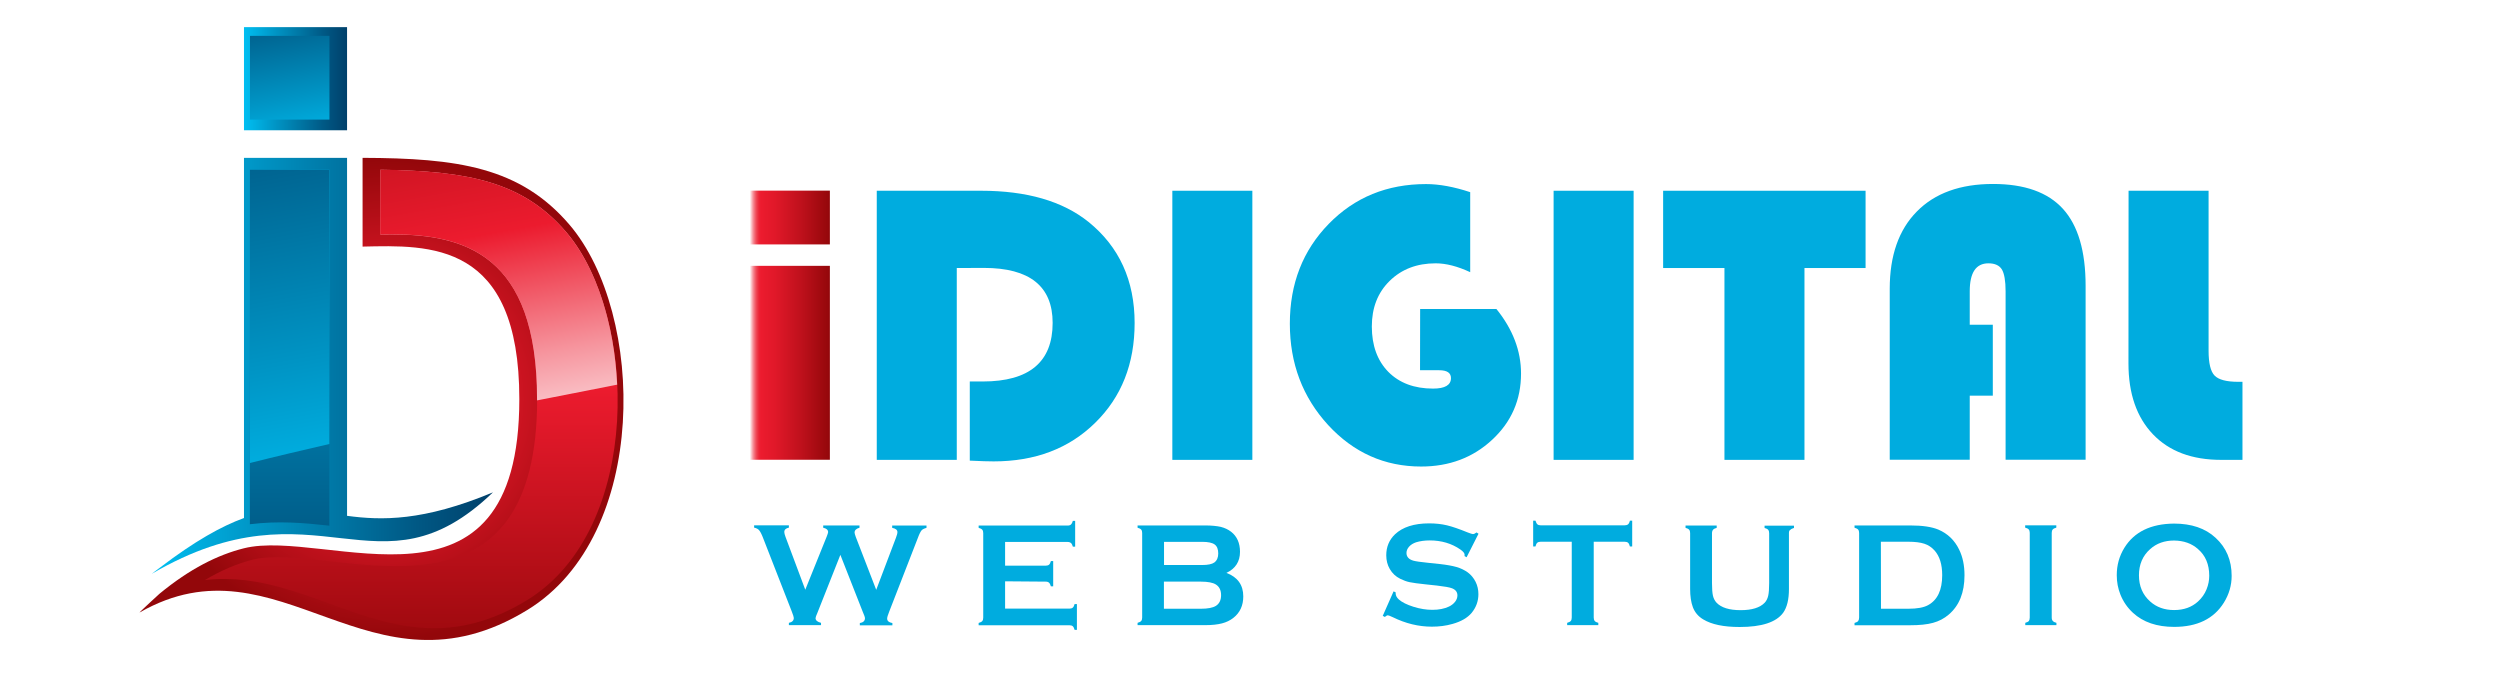
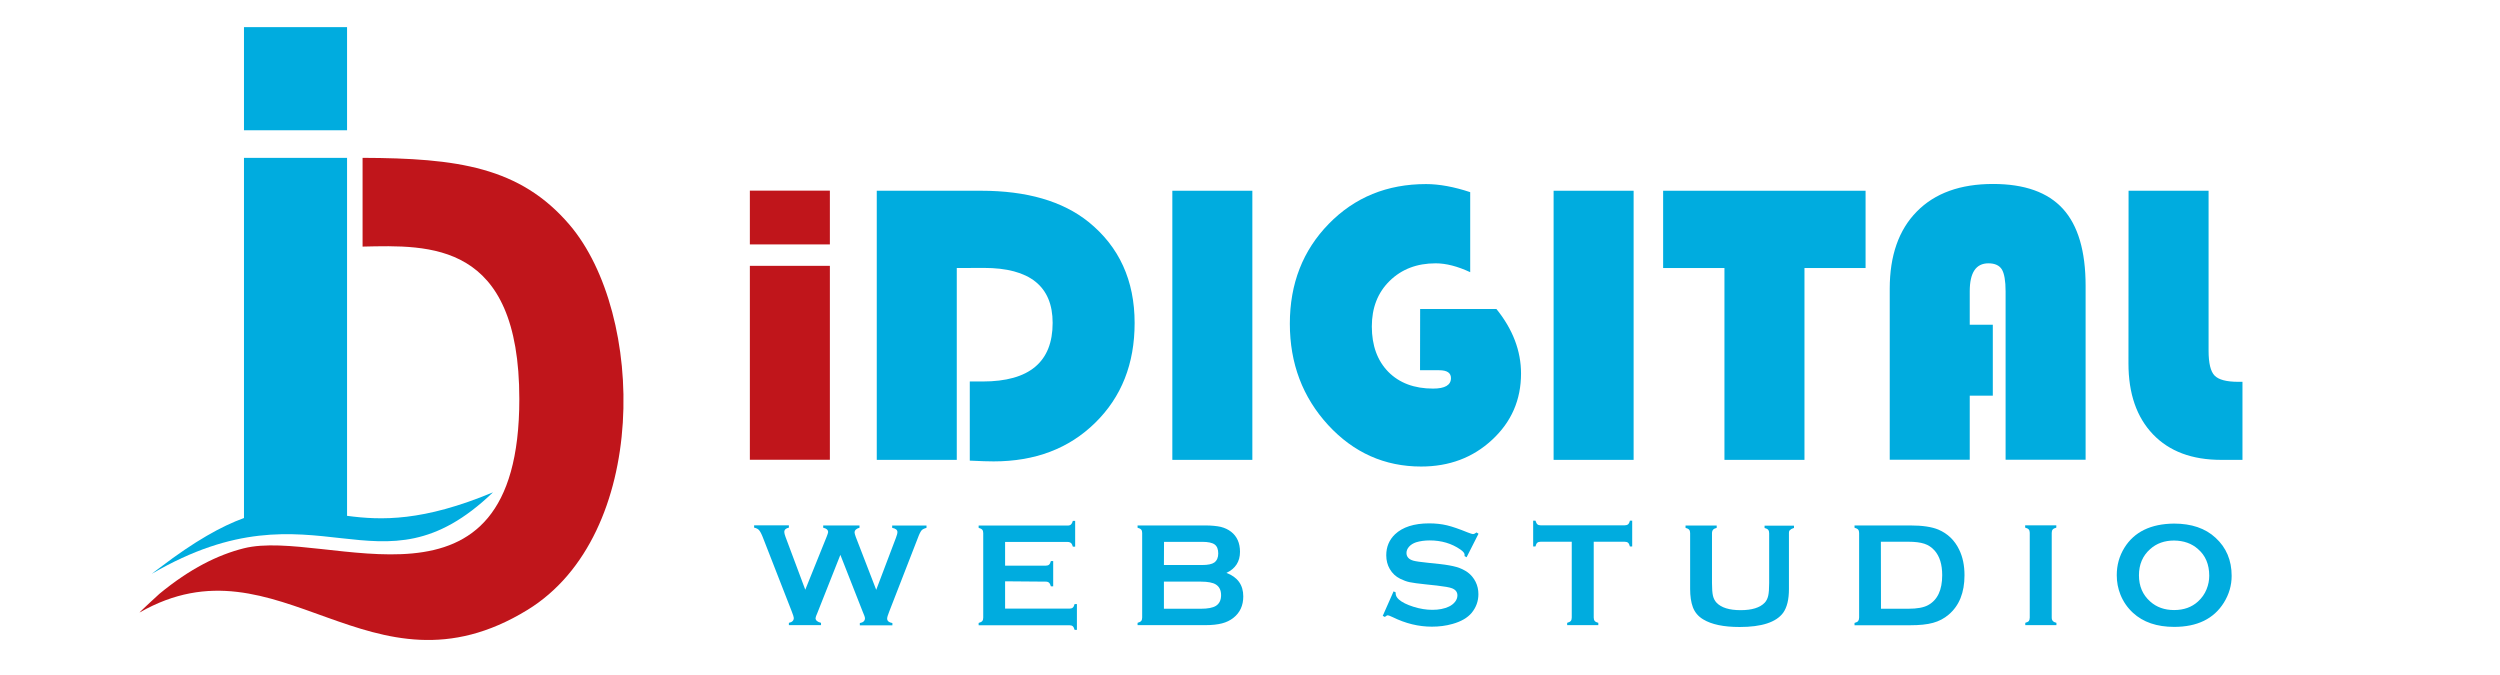
<svg xmlns="http://www.w3.org/2000/svg" version="1.1" id="Layer_1" x="0px" y="0px" viewBox="0 0 2287.1 616.8" style="enable-background:new 0 0 2287.1 616.8;" xml:space="preserve">
  <style type="text/css">
- 	.st0{fill:url(#SVGID_1_);}
- 	.st1{fill:url(#SVGID_2_);}
- 	.st2{fill:url(#SVGID_3_);}
- 	.st3{fill:url(#SVGID_4_);}
- 	.st4{fill:url(#SVGID_5_);}
- 	.st5{fill:url(#SVGID_6_);}
- 	.st6{fill:url(#SVGID_7_);}
- 	.st7{fill:url(#SVGID_8_);}
- 	.st8{fill:#00ACDF;}
- 	.st9{fill:url(#SVGID_9_);}
- 	.st10{fill:url(#SVGID_10_);}
+ 	.st0{fill:#C0151B;}
+ 	.st1{fill:#00ACDF;}
</style>
  <g>
    <g>
      <g>
-         <radialGradient id="SVGID_1_" cx="349.134" cy="-255.952" r="220.931" gradientTransform="matrix(1 0 0 -1 0 109)" gradientUnits="userSpaceOnUse">
-           <stop offset="0" style="stop-color:#FFFFFF" />
-           <stop offset="0.34" style="stop-color:#EC1B2E" />
-           <stop offset="1" style="stop-color:#93070A" />
-         </radialGradient>
        <path class="st0" d="M521,205.6c-45.3-53-102.8-60.9-189.3-61.2v81.2c61.3-1.4,143.4-5.1,143.4,139.5     c0,213.4-176.7,117.6-252,136.5c-23.9,6-49.4,18.7-77.2,41.6c-1.4,1.2-19.6,18-18.1,17.1c127.8-73.2,210.6,86,354.7-2.3     C594.3,489.5,590.6,287.2,521,205.6z" />
-         <linearGradient id="SVGID_2_" gradientUnits="userSpaceOnUse" x1="139.054" y1="-225.619" x2="450.95" y2="-225.619" gradientTransform="matrix(1 0 0 -1 0 109)">
-           <stop offset="0" style="stop-color:#00BFF2" />
-           <stop offset="0.31" style="stop-color:#0094C4" />
-           <stop offset="0.778" style="stop-color:#005884" />
-           <stop offset="1" style="stop-color:#00406B" />
-         </linearGradient>
        <path class="st1" d="M451,450.4c-64,26.7-102.1,25.7-133.5,21.5V225.8v-81.4c-28.3,0.1-59.5,0-94.3,0v329.5     c-20.6,7.5-45,21.1-76.5,45.1c-0.9,0.7-8.5,6.3-7.6,5.8C290.9,436.3,345.7,551.7,451,450.4z" />
-         <linearGradient id="SVGID_3_" gradientUnits="userSpaceOnUse" x1="223.26" y1="-2017.577" x2="317.53" y2="-2017.577" gradientTransform="matrix(1 0 0 -0.2956 0 -524.4158)">
-           <stop offset="0" style="stop-color:#00BFF2" />
-           <stop offset="0.31" style="stop-color:#0094C4" />
-           <stop offset="0.778" style="stop-color:#005884" />
-           <stop offset="1" style="stop-color:#00406B" />
-         </linearGradient>
-         <path class="st2" d="M317.5,119.2V24.8c-28.3,0-59.5,0-94.3,0v94.4H317.5z" />
-       </g>
-       <g>
-         <g>
-           <linearGradient id="SVGID_4_" gradientUnits="userSpaceOnUse" x1="376.188" y1="-5.05" x2="376.188" y2="-506.35" gradientTransform="matrix(1 0 0 -1 0 109)">
-             <stop offset="0" style="stop-color:#FFFFFF" />
-             <stop offset="0.483" style="stop-color:#EC1B2E" />
-             <stop offset="1" style="stop-color:#93070A" />
-           </linearGradient>
-           <path class="st3" d="M187.4,530.7c14.7-8.8,29.2-15,43.8-18.7c6.2-1.6,13.8-2.3,23.1-2.3c78.5,0,237.1,60,237.1-144.6      c0-132.7-67.2-150.6-132.9-150.6c-3.5,0-7.1,0-10.5,0.1v-59.3c81.4,1.1,130.9,11.3,170.3,57.4c65.5,76.8,69.7,271.4-35.9,336.2      C365,620.8,290.9,518.4,187.4,530.7z" />
-         </g>
-         <g>
-           <linearGradient id="SVGID_5_" gradientUnits="userSpaceOnUse" x1="264.94" y1="-5.05" x2="264.94" y2="-506.346" gradientTransform="matrix(1 0 0 -1 0 109)">
-             <stop offset="0" style="stop-color:#00BFF2" />
-             <stop offset="0.31" style="stop-color:#0094C4" />
-             <stop offset="0.778" style="stop-color:#005884" />
-             <stop offset="1" style="stop-color:#00406B" />
-           </linearGradient>
-           <path class="st4" d="M301.3,480.9c-24.6-2.7-46.8-4.5-72.7-1.3V155.2c52.3,0,60.1,0.1,72.7,0V480.9z" />
-         </g>
-       </g>
-       <g>
-         <g>
-           <linearGradient id="SVGID_6_" gradientUnits="userSpaceOnUse" x1="486.765" y1="-334.014" x2="400.543" y2="140.208" gradientTransform="matrix(1 0 0 -1 0 109)">
-             <stop offset="0" style="stop-color:#FFFFFF" />
-             <stop offset="7.500000e-02" style="stop-color:#FDE1E4" />
-             <stop offset="0.238" style="stop-color:#F6969F" />
-             <stop offset="0.477" style="stop-color:#EC1E31" />
-             <stop offset="0.483" style="stop-color:#EC1B2E" />
-             <stop offset="1" style="stop-color:#93070A" />
-           </linearGradient>
-           <path class="st5" d="M491.3,365.1c0,0.4,0,0.8,0,1.2c24.4-4.8,48.9-9.6,73.3-14.4c-2.5-54.9-19.1-107.3-46.4-139.3      c-39.4-46.1-88.9-56.3-170.3-57.4v59.3c3.5-0.1,7-0.1,10.5-0.1C424.2,214.4,491.3,232.3,491.3,365.1z" />
-         </g>
-         <g>
-           <linearGradient id="SVGID_7_" gradientUnits="userSpaceOnUse" x1="299.077" y1="-368.135" x2="212.857" y2="106.076" gradientTransform="matrix(1 0 0 -1 0 109)">
-             <stop offset="0" style="stop-color:#00BFF2" />
-             <stop offset="0.31" style="stop-color:#0094C4" />
-             <stop offset="0.778" style="stop-color:#005884" />
-             <stop offset="1" style="stop-color:#00406B" />
-           </linearGradient>
-           <path class="st6" d="M301.3,406.2v-251c-12.6,0-20.4,0-72.7,0v268.4C252.7,417.5,277,411.8,301.3,406.2z" />
-         </g>
-         <g>
-           <linearGradient id="SVGID_8_" gradientUnits="userSpaceOnUse" x1="277.568" y1="-31.192" x2="247.61" y2="133.578" gradientTransform="matrix(1 0 0 -1 0 109)">
-             <stop offset="0" style="stop-color:#00BFF2" />
-             <stop offset="0.31" style="stop-color:#0094C4" />
-             <stop offset="0.778" style="stop-color:#005884" />
-             <stop offset="1" style="stop-color:#00406B" />
-           </linearGradient>
-           <path class="st7" d="M301.4,109.4V32.8c-12.6,0-20.4,0-72.7,0v76.6H301.4z" />
-         </g>
+         <path class="st1" d="M317.5,119.2V24.8c-28.3,0-59.5,0-94.3,0v94.4H317.5z" />
      </g>
    </g>
  </g>
  <g>
    <g>
-       <path class="st8" d="M875.3,245.2v175.5h-73.2V174.5h95.4c41.8,0,74.6,9.5,98.3,28.5c28.1,22.7,42.2,53.6,42.2,92.5    c0,37.3-12,67.7-36.1,91.3c-24,23.6-55,35.3-92.9,35.3c-4.5,0-11.7-0.2-21.8-0.7V349H899c42.7,0,64-17.9,64-53.6    c0-33.5-21-50.3-62.9-50.3L875.3,245.2L875.3,245.2z" />
-       <path class="st8" d="M1145.7,174.5v246.2h-73.2V174.5H1145.7z" />
-       <path class="st8" d="M1299.2,282.7h69.8c15,18.6,22.5,38.3,22.5,59c0,24.1-8.8,44.3-26.4,60.6c-17.6,16.4-39.3,24.5-65,24.5    c-33.4,0-61.8-12.7-85.1-38c-23.3-25.4-35-56.3-35-92.7c0-36.6,11.9-67,35.6-91.3c23.7-24.3,53.4-36.4,89-36.4    c12.1,0,25.6,2.5,40.4,7.4v73.2c-11.6-5.4-22.1-8.1-31.6-8.1c-17.2,0-31.2,5.4-42.1,16.1c-10.9,10.7-16.3,24.6-16.3,41.7    c0,17.4,5.1,31.3,15.1,41.5c10.1,10.2,23.8,15.3,40.9,15.3c10.9,0,16.4-3.2,16.4-9.6c0-4.8-3.6-7.2-10.8-7.2h-17.5L1299.2,282.7    L1299.2,282.7L1299.2,282.7z" />
-       <path class="st8" d="M1494.5,174.5v246.2h-73.2V174.5H1494.5z" />
-       <path class="st8" d="M1650.8,245.2v175.5h-73.2V245.2h-56.1v-70.7h185.2v70.7H1650.8z" />
-       <path class="st8" d="M1823.1,297.1V362H1802v58.6h-73.2V264.1c0-30.3,8.3-53.9,24.8-70.6c16.5-16.8,39.8-25.2,69.7-25.2    c28.8,0,50.2,7.6,64,22.8c13.8,15.2,20.7,38.7,20.7,70.4v159.1h-73.2V266.5c0-9.6-1.2-16.3-3.4-20c-2.3-3.7-6.4-5.6-12.3-5.6    c-11.4,0-17.1,8.5-17.1,25.6v30.6L1823.1,297.1L1823.1,297.1z" />
-       <path class="st8" d="M1947.3,174.5h73.2v146.3c0,11.4,1.8,19,5.5,22.8c3.7,3.8,10.9,5.7,21.7,5.7h3.8v71.4h-19.5    c-26.7,0-47.5-7.8-62.4-23.4c-14.9-15.6-22.4-37.2-22.4-64.8L1947.3,174.5L1947.3,174.5z" />
-       <linearGradient id="SVGID_9_" gradientUnits="userSpaceOnUse" x1="686.05" y1="-90.045" x2="759.27" y2="-90.045" gradientTransform="matrix(1 0 0 -1 0 109)">
-         <stop offset="0" style="stop-color:#FFFFFF" />
-         <stop offset="8.095575e-03" style="stop-color:#FDE6E8" />
-         <stop offset="2.740000e-02" style="stop-color:#F9B1B8" />
-         <stop offset="4.700000e-02" style="stop-color:#F5838D" />
-         <stop offset="6.650000e-02" style="stop-color:#F25E6B" />
-         <stop offset="8.570000e-02" style="stop-color:#EF4050" />
-         <stop offset="0.105" style="stop-color:#ED2C3D" />
-         <stop offset="0.123" style="stop-color:#EC1F32" />
-         <stop offset="0.141" style="stop-color:#EC1B2E" />
-         <stop offset="0.317" style="stop-color:#E01829" />
-         <stop offset="0.638" style="stop-color:#BF111C" />
-         <stop offset="1" style="stop-color:#93070A" />
-       </linearGradient>
-       <rect x="686" y="174.4" class="st9" width="73.2" height="49.2" />
-       <linearGradient id="SVGID_10_" gradientUnits="userSpaceOnUse" x1="686.05" y1="-222.93" x2="759.27" y2="-222.93" gradientTransform="matrix(1 0 0 -1 0 109)">
-         <stop offset="0" style="stop-color:#FFFFFF" />
-         <stop offset="8.095575e-03" style="stop-color:#FDE6E8" />
-         <stop offset="2.740000e-02" style="stop-color:#F9B1B8" />
-         <stop offset="4.700000e-02" style="stop-color:#F5838D" />
-         <stop offset="6.650000e-02" style="stop-color:#F25E6B" />
-         <stop offset="8.570000e-02" style="stop-color:#EF4050" />
-         <stop offset="0.105" style="stop-color:#ED2C3D" />
-         <stop offset="0.123" style="stop-color:#EC1F32" />
-         <stop offset="0.141" style="stop-color:#EC1B2E" />
-         <stop offset="0.317" style="stop-color:#E01829" />
-         <stop offset="0.638" style="stop-color:#BF111C" />
-         <stop offset="1" style="stop-color:#93070A" />
-       </linearGradient>
-       <rect x="686" y="243.2" class="st10" width="73.2" height="177.4" />
+       <path class="st1" d="M875.3,245.2v175.5h-73.2V174.5h95.4c41.8,0,74.6,9.5,98.3,28.5c28.1,22.7,42.2,53.6,42.2,92.5    c0,37.3-12,67.7-36.1,91.3c-24,23.6-55,35.3-92.9,35.3c-4.5,0-11.7-0.2-21.8-0.7V349H899c42.7,0,64-17.9,64-53.6    c0-33.5-21-50.3-62.9-50.3L875.3,245.2L875.3,245.2z" />
+       <path class="st1" d="M1145.7,174.5v246.2h-73.2V174.5H1145.7z" />
+       <path class="st1" d="M1299.2,282.7h69.8c15,18.6,22.5,38.3,22.5,59c0,24.1-8.8,44.3-26.4,60.6c-17.6,16.4-39.3,24.5-65,24.5    c-33.4,0-61.8-12.7-85.1-38c-23.3-25.4-35-56.3-35-92.7c0-36.6,11.9-67,35.6-91.3s53.4-36.4,89-36.4c12.1,0,25.6,2.5,40.4,7.4V249    c-11.6-5.4-22.1-8.1-31.6-8.1c-17.2,0-31.2,5.4-42.1,16.1c-10.9,10.7-16.3,24.6-16.3,41.7c0,17.4,5.1,31.3,15.1,41.5    c10.1,10.2,23.8,15.3,40.9,15.3c10.9,0,16.4-3.2,16.4-9.6c0-4.8-3.6-7.2-10.8-7.2h-17.5L1299.2,282.7L1299.2,282.7L1299.2,282.7z" />
+       <path class="st1" d="M1494.5,174.5v246.2h-73.2V174.5H1494.5z" />
+       <path class="st1" d="M1650.8,245.2v175.5h-73.2V245.2h-56.1v-70.7h185.2v70.7H1650.8z" />
+       <path class="st1" d="M1823.1,297.1V362H1802v58.6h-73.2V264.1c0-30.3,8.3-53.9,24.8-70.6c16.5-16.8,39.8-25.2,69.7-25.2    c28.8,0,50.2,7.6,64,22.8s20.7,38.7,20.7,70.4v159.1h-73.2V266.5c0-9.6-1.2-16.3-3.4-20c-2.3-3.7-6.4-5.6-12.3-5.6    c-11.4,0-17.1,8.5-17.1,25.6v30.6H1823.1L1823.1,297.1z" />
+       <path class="st1" d="M1947.3,174.5h73.2v146.3c0,11.4,1.8,19,5.5,22.8s10.9,5.7,21.7,5.7h3.8v71.4H2032    c-26.7,0-47.5-7.8-62.4-23.4s-22.4-37.2-22.4-64.8L1947.3,174.5L1947.3,174.5z" />
+       <rect x="686" y="174.4" class="st0" width="73.2" height="49.2" />
+       <rect x="686" y="243.2" class="st0" width="73.2" height="177.4" />
    </g>
  </g>
  <g>
-     <path class="st8" d="M768.8,507.6l-20.9,52.8c-1.2,2.7-1.8,4.4-1.8,5.1c0,2,1.7,3.5,5,4.3v2.1h-29.4v-2.1c3-0.6,4.5-2.1,4.5-4.5   c0-0.7-0.6-2.7-1.9-6L698,491.9c-1.3-3.4-2.5-5.6-3.5-6.8c-1-1.2-2.6-2-4.6-2.4v-2.1h31.8v2.1c-2.8,0.6-4.2,1.9-4.2,4   c0,1,0.4,2.5,1.1,4.4l18.1,48.4l19.6-48.6c0.8-2.1,1.3-3.5,1.3-4.1c0-2-1.5-3.4-4.5-4v-2.1h33.2v2.1c-3,0.8-4.5,2.3-4.5,4.4   c0,0.7,0.4,2,1.1,4l18.7,48.4l18-47.5c0.9-2.4,1.4-4.1,1.4-5.3c0-2-1.6-3.3-4.8-3.9v-2.1h31.4v2.1c-2.2,0.6-3.8,1.4-4.6,2.4   s-2,3.2-3.3,6.8l-26.2,67.4c-1.3,3.2-1.9,5.3-1.9,6.4c0,2.2,1.6,3.5,4.8,4.1v2.1h-29.8v-2.1c3.1-0.5,4.7-2,4.7-4.5   c0-0.8-0.7-2.8-2.1-6L768.8,507.6z" />
-     <path class="st8" d="M919.5,531.8v25h58.8c1.3,0,2.4-0.3,3.1-0.9s1.3-1.7,1.7-3.3h2.1v23.6h-2.1c-0.5-1.6-1-2.7-1.7-3.3   c-0.7-0.6-1.7-0.9-3.1-0.9h-83v-2.1c1.6-0.5,2.7-1,3.3-1.7c0.6-0.7,0.9-1.8,0.9-3.2v-77.3c0-1.4-0.3-2.4-0.9-3.1   c-0.6-0.7-1.7-1.3-3.3-1.7v-2.1h81.4c1.3,0,2.4-0.3,3.1-1s1.3-1.8,1.7-3.3h2.1v23.6h-2.1c-0.5-1.6-1-2.7-1.7-3.3   c-0.7-0.6-1.7-1-3.1-1h-57.2v21.7h37.1c1.3,0,2.4-0.3,3.1-0.9c0.7-0.6,1.3-1.7,1.7-3.3h2.1v23.1h-2.1c-0.5-1.6-1-2.7-1.7-3.3   c-0.7-0.7-1.7-1-3.1-1L919.5,531.8L919.5,531.8L919.5,531.8z" />
-     <path class="st8" d="M1122,524.1c10.3,3.9,15.4,11.1,15.4,21.5c0,8.3-3,14.9-9,19.6c-3,2.4-6.6,4.1-10.5,5.1s-8.9,1.6-14.8,1.6   h-62.4v-2.1c1.6-0.5,2.7-1,3.3-1.7c0.6-0.7,0.9-1.8,0.9-3.2v-77.3c0-1.4-0.3-2.4-0.9-3.1c-0.6-0.7-1.7-1.3-3.3-1.7v-2.1h61.8   c5.9,0,10.7,0.5,14.3,1.3c3.6,0.9,6.8,2.4,9.5,4.5c5.4,4.2,8.1,10.4,8.1,18.3C1134.4,513.7,1130.3,520.2,1122,524.1z M1064.8,516.9   h35c5.3,0,9-0.8,11.1-2.3c2.4-1.8,3.6-4.5,3.6-8.3c0-3.8-1.1-6.6-3.3-8.2s-6-2.4-11.3-2.4h-35V516.9z M1064.8,556.9h33.9   c6.3,0,10.8-0.9,13.6-2.6c3.2-2,4.8-5.3,4.8-9.8c0-4.5-1.6-7.8-4.8-9.8c-2.7-1.7-7.3-2.6-13.6-2.6h-33.9V556.9z" />
-     <path class="st8" d="M1352.6,488.3l-10.9,21.5l-1.9-1.1c0-0.5,0.1-0.8,0.1-1.1c0-1.5-1.3-3.1-3.9-4.9c-7.9-5.5-17.3-8.3-28-8.3   c-4.7,0-8.9,0.6-12.5,1.7c-2.6,0.9-4.8,2.2-6.4,4s-2.4,3.7-2.4,5.8c0,3.4,2.1,5.8,6.2,7c2.1,0.6,6.7,1.3,13.8,2l10.5,1.1   c6.3,0.7,11.3,1.6,15.2,2.7s7.3,2.8,10.3,4.9c3,2.2,5.4,5.1,7.2,8.6c1.8,3.6,2.6,7.4,2.6,11.4c0,6.4-2.1,12.1-6.2,17.1   c-3.8,4.5-9.6,7.9-17.5,10.1c-5.9,1.7-12.2,2.5-18.9,2.5c-12.1,0-24-2.9-35.8-8.7c-2.5-1.2-4-1.7-4.5-1.7c-0.6,0-1.5,0.5-2.7,1.5   l-1.9-1l9.9-22.4l1.9,0.9c0,0.4,0,0.7,0,0.9c0,2,1,3.9,2.9,5.6c2.9,2.6,7.4,4.8,13.4,6.7s11.8,2.8,17.3,2.8c5.9,0,11-1,15.2-3   c2.3-1.1,4.2-2.6,5.6-4.4c1.4-1.8,2.1-3.8,2.1-5.8c0-3-1.6-5.2-4.9-6.5c-2.3-0.9-6.9-1.7-13.8-2.5l-10.3-1.1   c-6.9-0.7-11.8-1.4-14.7-2s-5.7-1.7-8.6-3.1c-4.1-2-7.3-5-9.6-9c-2.1-3.6-3.2-7.8-3.2-12.5c0-7.7,2.7-14.1,8-19.2   c7-6.6,17.4-10,31.3-10c5.8,0,11.3,0.6,16.3,1.8c5,1.2,11.3,3.4,18.9,6.5c2.6,1,4.2,1.5,4.8,1.5c0.9,0,2-0.5,3.3-1.5L1352.6,488.3z   " />
-     <path class="st8" d="M1458,495.6v69.3c0,1.4,0.3,2.4,0.9,3.2c0.6,0.7,1.7,1.3,3.3,1.7v2.1h-28.5v-2.1c1.6-0.5,2.7-1,3.3-1.7   c0.6-0.7,0.9-1.8,0.9-3.2v-69.3h-28.4c-1.3,0-2.4,0.3-3.1,0.9c-0.7,0.6-1.3,1.7-1.7,3.4h-2.1v-23.6h2.1c0.5,1.6,1.1,2.8,1.8,3.4   c0.7,0.6,1.7,0.9,3.1,0.9h76.6c1.4,0,2.4-0.3,3.2-0.9c0.7-0.6,1.3-1.7,1.7-3.4h2.1v23.6h-2.1c-0.4-1.6-1-2.8-1.7-3.4   c-0.7-0.6-1.8-0.9-3.2-0.9L1458,495.6L1458,495.6z" />
-     <path class="st8" d="M1636.6,487.6v51.2c0,9.7-1.8,16.9-5.3,21.8c-6.4,8.7-19.7,13-39.8,13c-14.6,0-25.7-2.3-33.4-7   c-4.5-2.7-7.6-6.4-9.4-11.1c-1.7-4.6-2.5-10.2-2.5-16.6v-51.2c0-1.4-0.3-2.4-0.9-3.1c-0.6-0.7-1.7-1.3-3.3-1.7v-2.1h28.5v2.1   c-1.6,0.4-2.7,1-3.3,1.7s-1,1.8-1,3.2v45.6c0,5.3,0.3,9.2,0.9,11.7s1.7,4.6,3.3,6.3c4.3,4.5,11.6,6.8,22,6.8   c10.4,0,17.7-2.3,22-6.8c1.6-1.7,2.6-3.8,3.2-6.3c0.6-2.5,0.9-6.4,0.9-11.7v-45.6c0-1.4-0.3-2.4-0.9-3.1s-1.7-1.3-3.3-1.7v-2.1   h26.9v2.1c-1.6,0.5-2.7,1-3.3,1.7C1636.9,485.2,1636.6,486.2,1636.6,487.6z" />
-     <path class="st8" d="M1700.8,564.9v-77.3c0-1.4-0.3-2.4-0.9-3.1c-0.6-0.7-1.7-1.3-3.3-1.7v-2.1h51c11.2,0,19.7,1.3,25.7,3.8   c8.6,3.7,14.9,9.8,19,18.3c3.3,6.7,4.9,14.5,4.9,23.5c0,15.8-4.8,27.8-14.5,36c-4.1,3.5-8.8,6-14.3,7.5c-5.4,1.5-12.4,2.2-20.8,2.2   h-51v-2.1c1.6-0.5,2.7-1,3.3-1.7C1700.5,567.3,1700.8,566.3,1700.8,564.9z M1720.8,556.9h25.1c8,0,14-1.1,18-3.3   c8.6-4.7,12.9-13.8,12.9-27.4c0-9.8-2.3-17.3-7-22.6c-2.6-2.9-5.7-5-9.4-6.2s-8.5-1.8-14.6-1.8h-25.1L1720.8,556.9L1720.8,556.9z" />
-     <path class="st8" d="M1856.9,564.9v-77.4c0-1.3-0.3-2.4-0.9-3.1c-0.6-0.7-1.7-1.3-3.3-1.7v-2.1h28.5v2.1c-1.6,0.4-2.7,1-3.3,1.7   s-0.9,1.8-0.9,3.1v77.4c0,1.4,0.3,2.4,1,3.2s1.8,1.3,3.3,1.7v2.1h-28.5v-2.1c1.6-0.5,2.7-1,3.3-1.7   C1856.6,567.3,1856.9,566.3,1856.9,564.9z" />
-     <path class="st8" d="M1988.9,479c15.9,0,28.6,4.3,37.9,12.9c9.9,9,14.8,20.7,14.8,34.9c0,8.8-2.4,16.9-7.1,24.5   c-9.2,14.8-24.4,22.2-45.5,22.2c-15.8,0-28.4-4.3-37.7-12.9c-5-4.6-8.8-10.1-11.4-16.5c-2.3-5.7-3.4-11.6-3.4-17.9   c0-9.2,2.3-17.5,7-25.1C1952.5,486.6,1967.6,479.2,1988.9,479z M1988.9,494.5c-8.7,0-16,2.6-21.8,7.8c-6.9,6.1-10.3,14.1-10.3,24   c0,9.9,3.4,17.9,10.3,24c5.8,5.2,13.1,7.8,21.9,7.8s16.1-2.6,21.8-7.8c3.4-3.1,6.1-6.8,7.9-11.3c1.6-4,2.4-8.1,2.4-12.3   c0-10.3-3.4-18.5-10.3-24.4C2005.1,497.2,1997.8,494.6,1988.9,494.5z" />
+     <path class="st1" d="M768.8,507.6l-20.9,52.8c-1.2,2.7-1.8,4.4-1.8,5.1c0,2,1.7,3.5,5,4.3v2.1h-29.4v-2.1c3-0.6,4.5-2.1,4.5-4.5   c0-0.7-0.6-2.7-1.9-6L698,491.9c-1.3-3.4-2.5-5.6-3.5-6.8c-1-1.2-2.6-2-4.6-2.4v-2.1h31.8v2.1c-2.8,0.6-4.2,1.9-4.2,4   c0,1,0.4,2.5,1.1,4.4l18.1,48.4l19.6-48.6c0.8-2.1,1.3-3.5,1.3-4.1c0-2-1.5-3.4-4.5-4v-2.1h33.2v2.1c-3,0.8-4.5,2.3-4.5,4.4   c0,0.7,0.4,2,1.1,4l18.7,48.4l18-47.5c0.9-2.4,1.4-4.1,1.4-5.3c0-2-1.6-3.3-4.8-3.9v-2.1h31.4v2.1c-2.2,0.6-3.8,1.4-4.6,2.4   s-2,3.2-3.3,6.8l-26.2,67.4c-1.3,3.2-1.9,5.3-1.9,6.4c0,2.2,1.6,3.5,4.8,4.1v2.1h-29.8V570c3.1-0.5,4.7-2,4.7-4.5   c0-0.8-0.7-2.8-2.1-6L768.8,507.6z" />
+     <path class="st1" d="M919.5,531.8v25h58.8c1.3,0,2.4-0.3,3.1-0.9s1.3-1.7,1.7-3.3h2.1v23.6h-2.1c-0.5-1.6-1-2.7-1.7-3.3   s-1.7-0.9-3.1-0.9h-83v-2.1c1.6-0.5,2.7-1,3.3-1.7s0.9-1.8,0.9-3.2v-77.3c0-1.4-0.3-2.4-0.9-3.1c-0.6-0.7-1.7-1.3-3.3-1.7v-2.1   h81.4c1.3,0,2.4-0.3,3.1-1s1.3-1.8,1.7-3.3h2.1v23.6h-2.1c-0.5-1.6-1-2.7-1.7-3.3c-0.7-0.6-1.7-1-3.1-1h-57.2v21.7h37.1   c1.3,0,2.4-0.3,3.1-0.9c0.7-0.6,1.3-1.7,1.7-3.3h2.1v23.1h-2.1c-0.5-1.6-1-2.7-1.7-3.3c-0.7-0.7-1.7-1-3.1-1L919.5,531.8   L919.5,531.8L919.5,531.8z" />
+     <path class="st1" d="M1122,524.1c10.3,3.9,15.4,11.1,15.4,21.5c0,8.3-3,14.9-9,19.6c-3,2.4-6.6,4.1-10.5,5.1s-8.9,1.6-14.8,1.6   h-62.4v-2.1c1.6-0.5,2.7-1,3.3-1.7c0.6-0.7,0.9-1.8,0.9-3.2v-77.3c0-1.4-0.3-2.4-0.9-3.1s-1.7-1.3-3.3-1.7v-2.1h61.8   c5.9,0,10.7,0.5,14.3,1.3c3.6,0.9,6.8,2.4,9.5,4.5c5.4,4.2,8.1,10.4,8.1,18.3C1134.4,513.7,1130.3,520.2,1122,524.1z M1064.8,516.9   h35c5.3,0,9-0.8,11.1-2.3c2.4-1.8,3.6-4.5,3.6-8.3s-1.1-6.6-3.3-8.2s-6-2.4-11.3-2.4h-35L1064.8,516.9L1064.8,516.9z M1064.8,556.9   h33.9c6.3,0,10.8-0.9,13.6-2.6c3.2-2,4.8-5.3,4.8-9.8s-1.6-7.8-4.8-9.8c-2.7-1.7-7.3-2.6-13.6-2.6h-33.9V556.9z" />
+     <path class="st1" d="M1352.6,488.3l-10.9,21.5l-1.9-1.1c0-0.5,0.1-0.8,0.1-1.1c0-1.5-1.3-3.1-3.9-4.9c-7.9-5.5-17.3-8.3-28-8.3   c-4.7,0-8.9,0.6-12.5,1.7c-2.6,0.9-4.8,2.2-6.4,4s-2.4,3.7-2.4,5.8c0,3.4,2.1,5.8,6.2,7c2.1,0.6,6.7,1.3,13.8,2l10.5,1.1   c6.3,0.7,11.3,1.6,15.2,2.7s7.3,2.8,10.3,4.9c3,2.2,5.4,5.1,7.2,8.6c1.8,3.6,2.6,7.4,2.6,11.4c0,6.4-2.1,12.1-6.2,17.1   c-3.8,4.5-9.6,7.9-17.5,10.1c-5.9,1.7-12.2,2.5-18.9,2.5c-12.1,0-24-2.9-35.8-8.7c-2.5-1.2-4-1.7-4.5-1.7c-0.6,0-1.5,0.5-2.7,1.5   l-1.9-1l9.9-22.4l1.9,0.9c0,0.4,0,0.7,0,0.9c0,2,1,3.9,2.9,5.6c2.9,2.6,7.4,4.8,13.4,6.7s11.8,2.8,17.3,2.8c5.9,0,11-1,15.2-3   c2.3-1.1,4.2-2.6,5.6-4.4c1.4-1.8,2.1-3.8,2.1-5.8c0-3-1.6-5.2-4.9-6.5c-2.3-0.9-6.9-1.7-13.8-2.5l-10.3-1.1   c-6.9-0.7-11.8-1.4-14.7-2s-5.7-1.7-8.6-3.1c-4.1-2-7.3-5-9.6-9c-2.1-3.6-3.2-7.8-3.2-12.5c0-7.7,2.7-14.1,8-19.2   c7-6.6,17.4-10,31.3-10c5.8,0,11.3,0.6,16.3,1.8c5,1.2,11.3,3.4,18.9,6.5c2.6,1,4.2,1.5,4.8,1.5c0.9,0,2-0.5,3.3-1.5L1352.6,488.3z   " />
+     <path class="st1" d="M1458,495.6v69.3c0,1.4,0.3,2.4,0.9,3.2c0.6,0.7,1.7,1.3,3.3,1.7v2.1h-28.5v-2.1c1.6-0.5,2.7-1,3.3-1.7   c0.6-0.7,0.9-1.8,0.9-3.2v-69.3h-28.4c-1.3,0-2.4,0.3-3.1,0.9s-1.3,1.7-1.7,3.4h-2.1v-23.6h2.1c0.5,1.6,1.1,2.8,1.8,3.4   c0.7,0.6,1.7,0.9,3.1,0.9h76.6c1.4,0,2.4-0.3,3.2-0.9c0.7-0.6,1.3-1.7,1.7-3.4h2.1v23.6h-2.1c-0.4-1.6-1-2.8-1.7-3.4   s-1.8-0.9-3.2-0.9L1458,495.6L1458,495.6z" />
+     <path class="st1" d="M1636.6,487.6v51.2c0,9.7-1.8,16.9-5.3,21.8c-6.4,8.7-19.7,13-39.8,13c-14.6,0-25.7-2.3-33.4-7   c-4.5-2.7-7.6-6.4-9.4-11.1c-1.7-4.6-2.5-10.2-2.5-16.6v-51.2c0-1.4-0.3-2.4-0.9-3.1s-1.7-1.3-3.3-1.7v-2.1h28.5v2.1   c-1.6,0.4-2.7,1-3.3,1.7s-1,1.8-1,3.2v45.6c0,5.3,0.3,9.2,0.9,11.7s1.7,4.6,3.3,6.3c4.3,4.5,11.6,6.8,22,6.8s17.7-2.3,22-6.8   c1.6-1.7,2.6-3.8,3.2-6.3s0.9-6.4,0.9-11.7v-45.6c0-1.4-0.3-2.4-0.9-3.1s-1.7-1.3-3.3-1.7v-2.1h26.9v2.1c-1.6,0.5-2.7,1-3.3,1.7   C1636.9,485.2,1636.6,486.2,1636.6,487.6z" />
+     <path class="st1" d="M1700.8,564.9v-77.3c0-1.4-0.3-2.4-0.9-3.1s-1.7-1.3-3.3-1.7v-2.1h51c11.2,0,19.7,1.3,25.7,3.8   c8.6,3.7,14.9,9.8,19,18.3c3.3,6.7,4.9,14.5,4.9,23.5c0,15.8-4.8,27.8-14.5,36c-4.1,3.5-8.8,6-14.3,7.5c-5.4,1.5-12.4,2.2-20.8,2.2   h-51v-2.1c1.6-0.5,2.7-1,3.3-1.7C1700.5,567.3,1700.8,566.3,1700.8,564.9z M1720.8,556.9h25.1c8,0,14-1.1,18-3.3   c8.6-4.7,12.9-13.8,12.9-27.4c0-9.8-2.3-17.3-7-22.6c-2.6-2.9-5.7-5-9.4-6.2s-8.5-1.8-14.6-1.8h-25.1L1720.8,556.9L1720.8,556.9z" />
+     <path class="st1" d="M1856.9,564.9v-77.4c0-1.3-0.3-2.4-0.9-3.1s-1.7-1.3-3.3-1.7v-2.1h28.5v2.1c-1.6,0.4-2.7,1-3.3,1.7   s-0.9,1.8-0.9,3.1v77.4c0,1.4,0.3,2.4,1,3.2s1.8,1.3,3.3,1.7v2.1h-28.5v-2.1c1.6-0.5,2.7-1,3.3-1.7   C1856.6,567.3,1856.9,566.3,1856.9,564.9z" />
+     <path class="st1" d="M1988.9,479c15.9,0,28.6,4.3,37.9,12.9c9.9,9,14.8,20.7,14.8,34.9c0,8.8-2.4,16.9-7.1,24.5   c-9.2,14.8-24.4,22.2-45.5,22.2c-15.8,0-28.4-4.3-37.7-12.9c-5-4.6-8.8-10.1-11.4-16.5c-2.3-5.7-3.4-11.6-3.4-17.9   c0-9.2,2.3-17.5,7-25.1C1952.5,486.6,1967.6,479.2,1988.9,479z M1988.9,494.5c-8.7,0-16,2.6-21.8,7.8c-6.9,6.1-10.3,14.1-10.3,24   s3.4,17.9,10.3,24c5.8,5.2,13.1,7.8,21.9,7.8s16.1-2.6,21.8-7.8c3.4-3.1,6.1-6.8,7.9-11.3c1.6-4,2.4-8.1,2.4-12.3   c0-10.3-3.4-18.5-10.3-24.4C2005.1,497.2,1997.8,494.6,1988.9,494.5z" />
  </g>
</svg>
